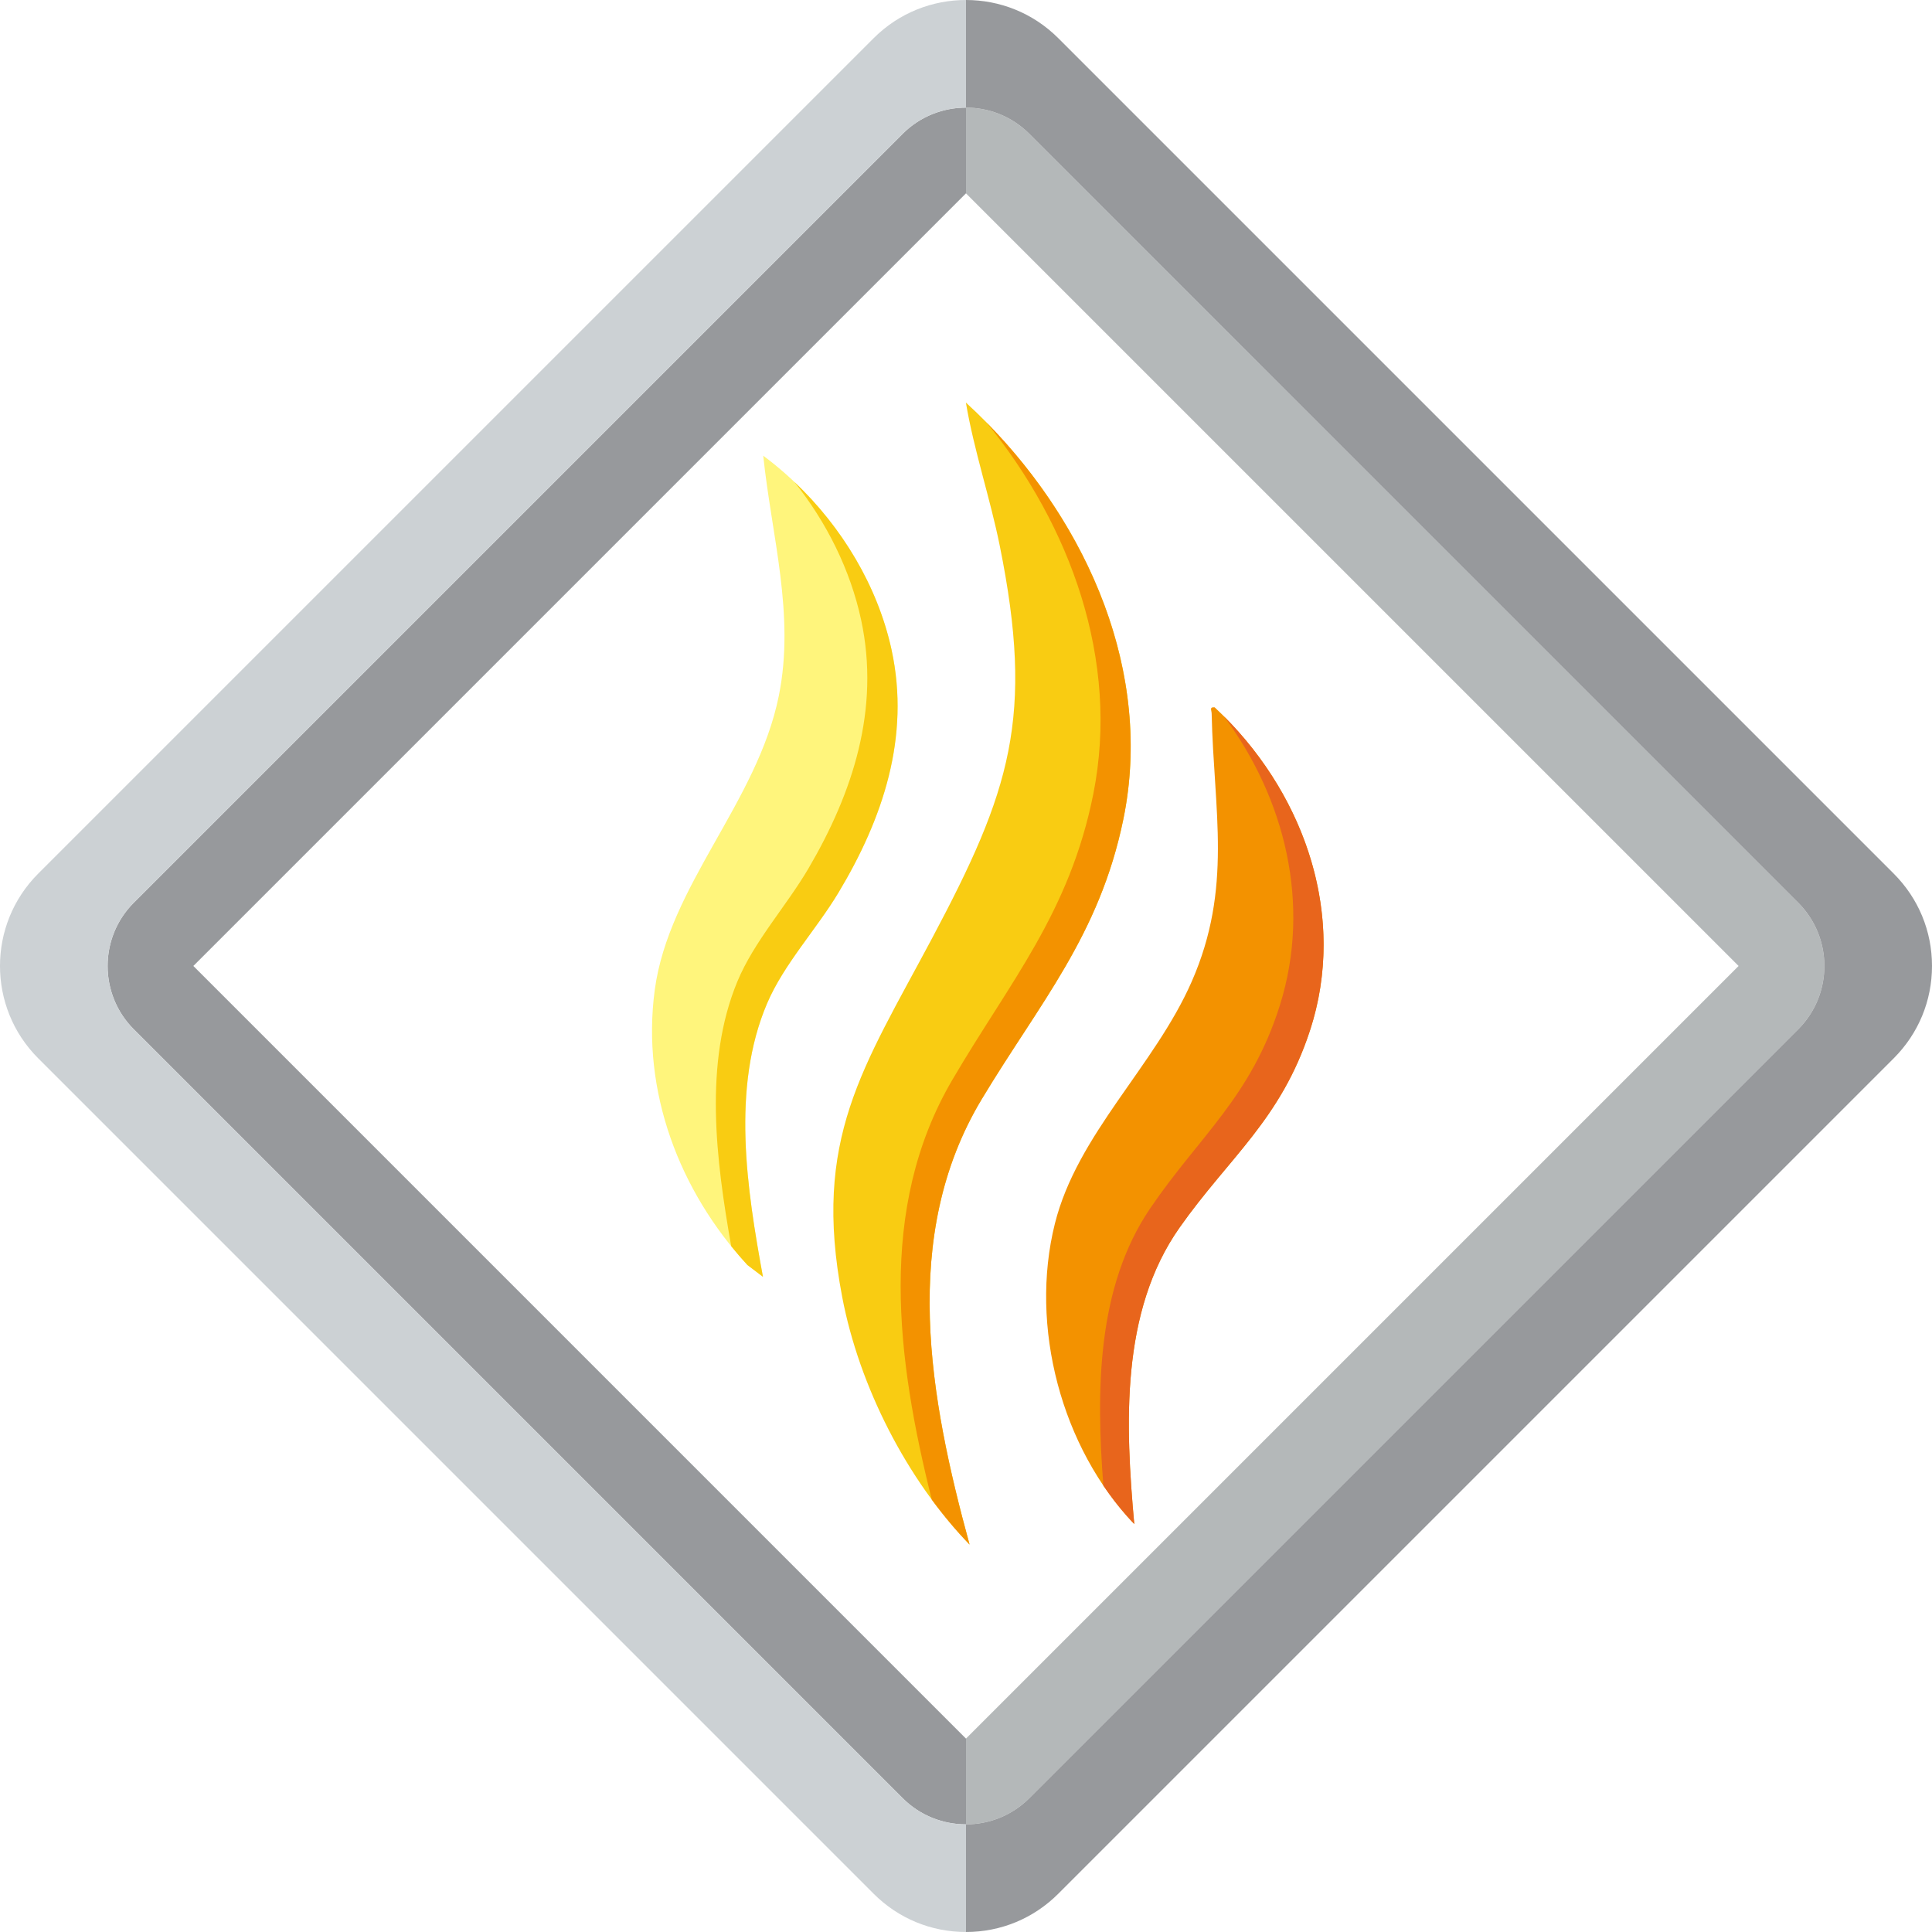
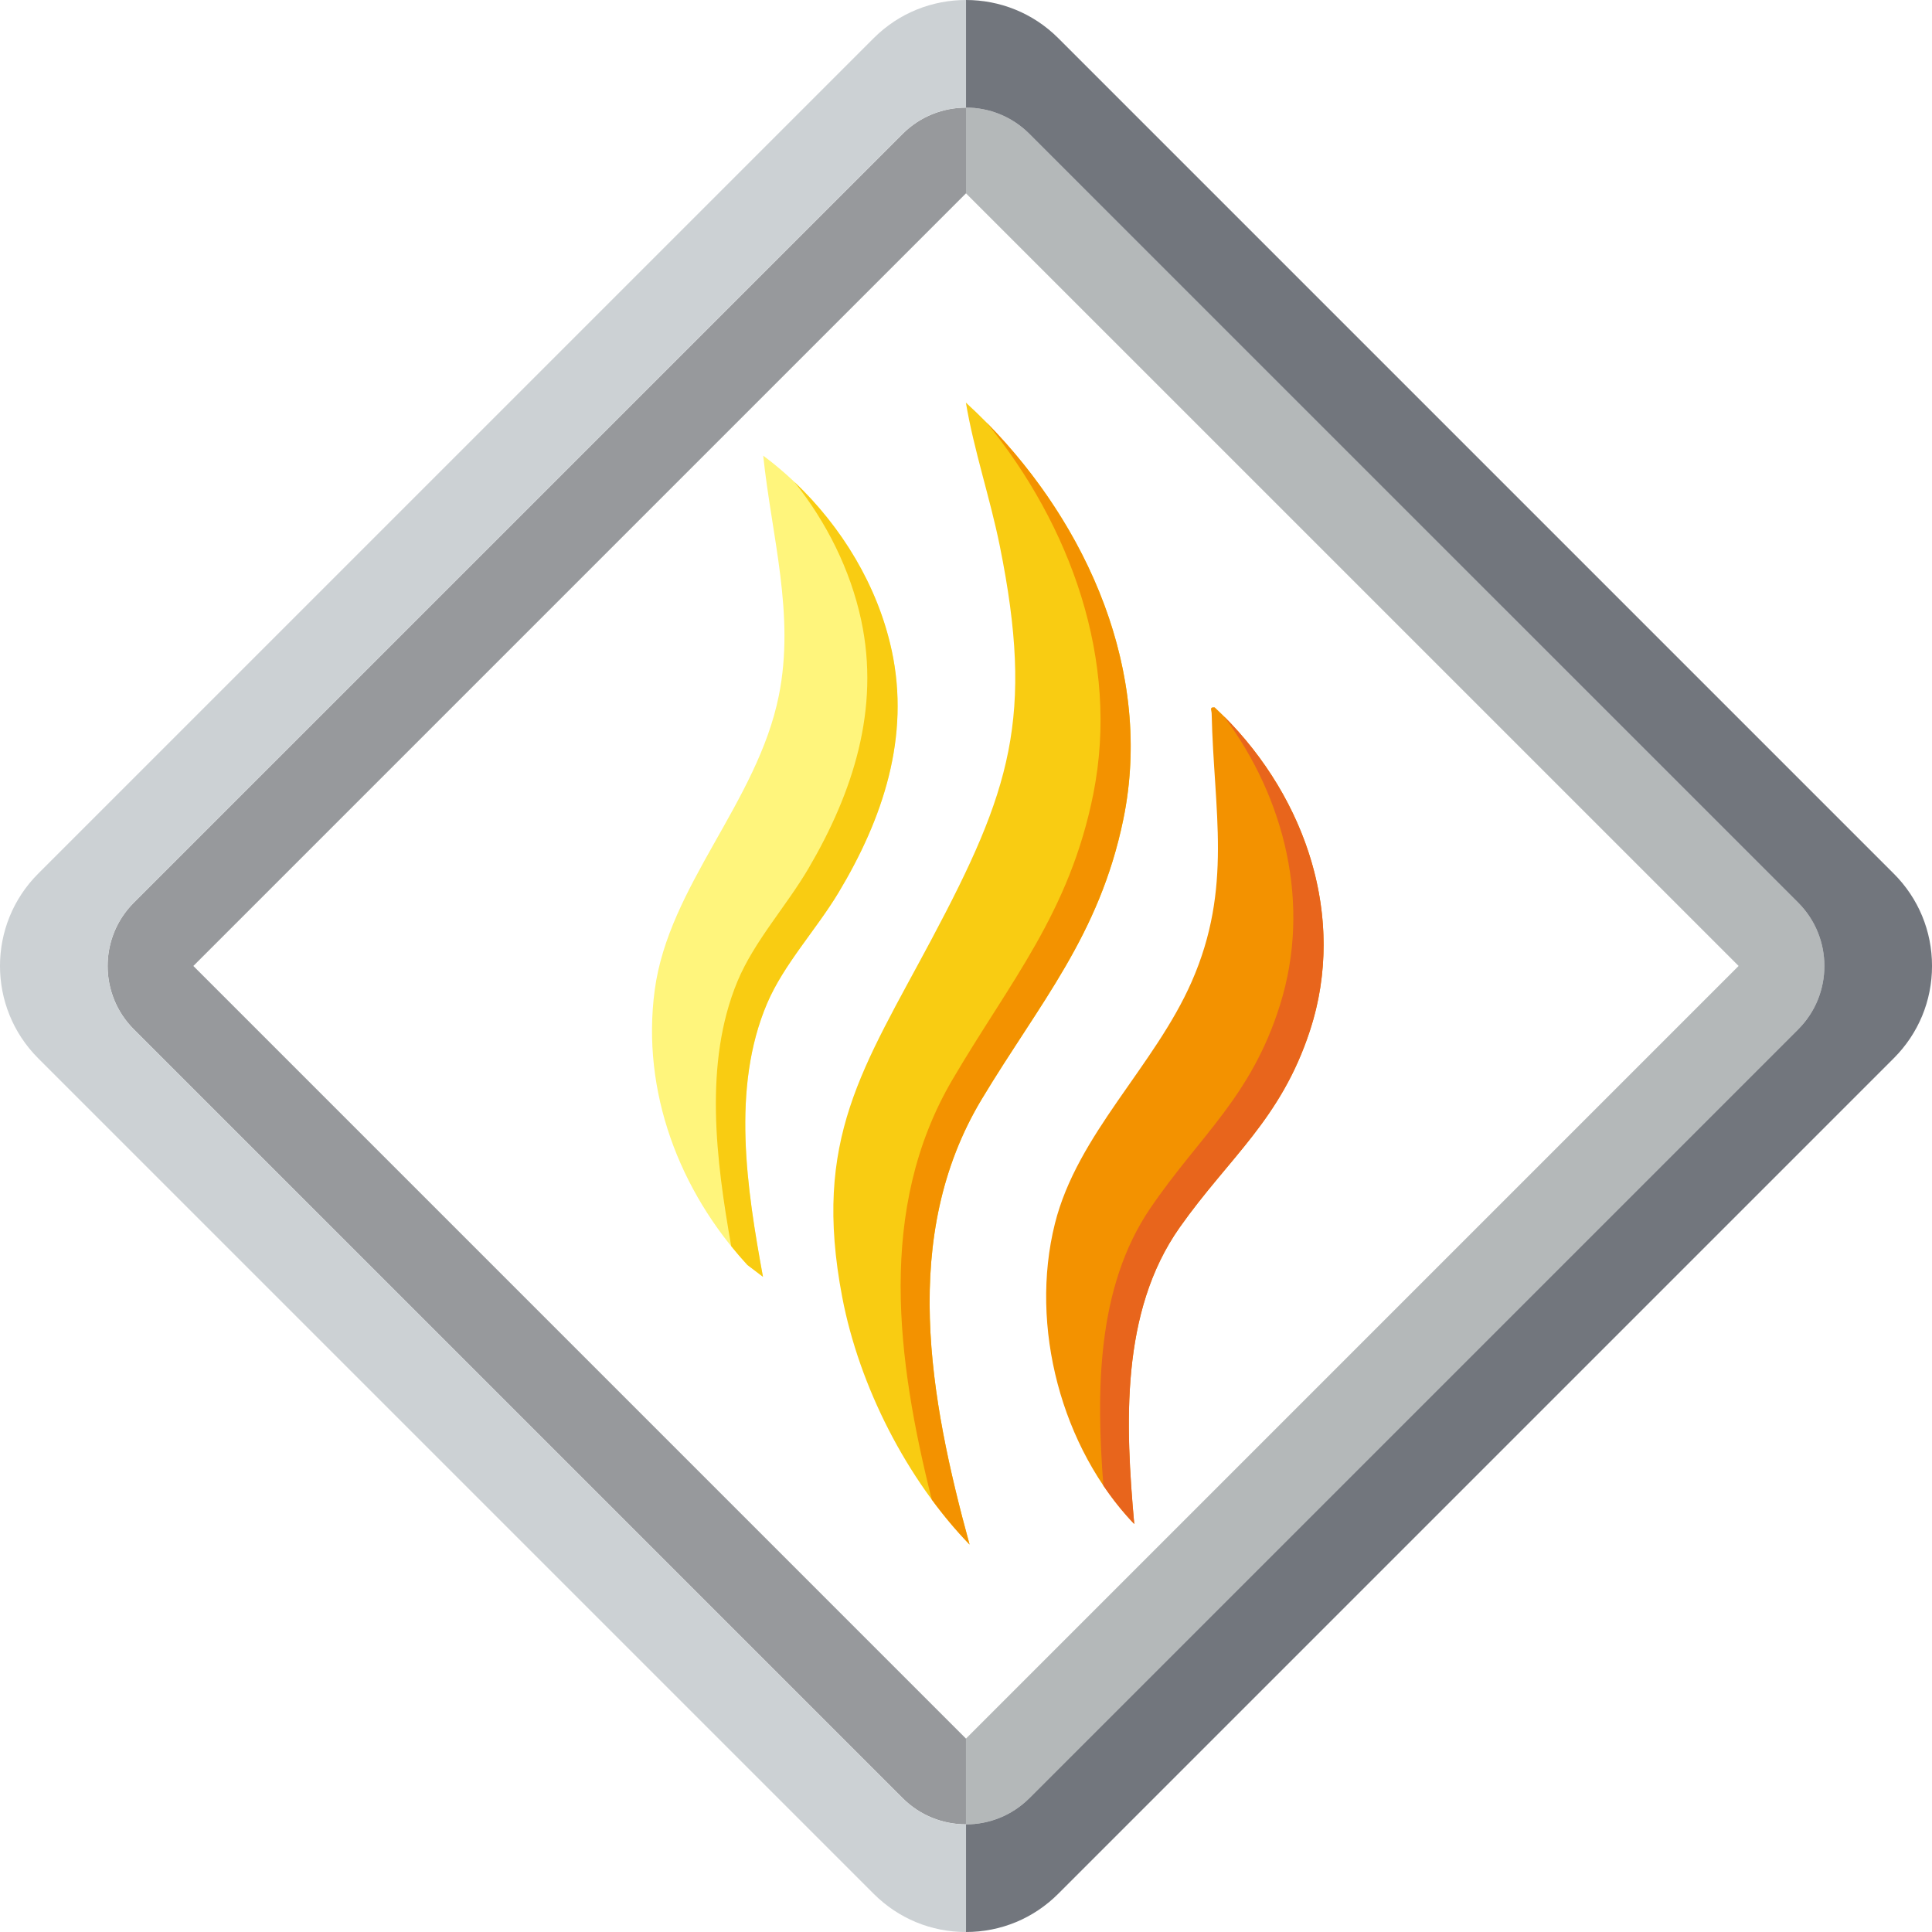
- <svg xmlns="http://www.w3.org/2000/svg" id="Ebene_2" data-name="Ebene 2" width="1000" height="1000" viewBox="0 0 1000 1000">
+ <svg xmlns="http://www.w3.org/2000/svg" id="Ebene_2" data-name="Ebene 2" width="859.33" height="859.33" viewBox="0 0 859.33 859.33">
  <g id="logo_v2">
    <g>
-       <path d="M501.84,799.45c-32.47-33.62-57.11-81.9-65.92-128.12-15.59-81.79,10.74-118.45,46.36-185.38,40.81-76.68,53.13-114.71,35.19-203.48-5.02-24.86-13.31-49.1-17.53-74.11,58.54,53.54,98.11,135.04,81.5,215.69-12.41,60.27-43.37,95.1-73.3,144.88-42.54,70.76-26.93,155.03-6.29,230.5Z" fill="#f9cc12" />
-       <path d="M510.64,218.7c43.29,53.13,69.05,123.01,55.27,192.19-12.28,61.63-43.18,97.19-73,148.06-39.03,66.56-28.73,144.94-10.62,217.25,6.11,8.31,12.65,16.11,19.55,23.26-20.64-75.47-36.25-159.74,6.29-230.5,29.93-49.78,60.9-84.62,73.3-144.88,15.57-75.63-18.25-152-70.79-205.37Z" fill="#f39200" />
-       <path d="M587.08,788.83c-37.69-39.4-54.38-102.33-41.07-155.49,11.61-46.35,51.6-81.46,70.81-125.26,21.3-48.58,11.43-88.23,10.33-138.72-.04-1.86-1.3-3.49,1.55-3.25,45.41,42.25,69.22,106.6,49.3,167.39-15.1,46.08-41.78,65.46-67.41,101.82-30.85,43.75-28.08,102.48-23.5,153.51Z" fill="#f39200" />
-       <path d="M633.51,370.76c31.46,42.24,45.4,97.22,28.96,149.55-14.96,47.61-41.58,67.56-67.1,105.08-27.81,40.88-28.01,94.55-24.28,143.52,4.8,7.12,10.15,13.81,16,19.93-4.58-51.02-7.34-109.75,23.5-153.51,25.63-36.36,52.31-55.73,67.41-101.82,19.21-58.61-2.23-120.52-44.49-162.75Z" fill="#e8651c" />
-       <path d="M394.9,660.87l-8.06-6.12c-35.2-38.2-54.96-89.91-47.95-142.29,7.24-54.07,53.14-97.22,64.24-152.37,8.46-42.01-3.75-82.66-8.08-124.22,32.48,24.19,57.77,60.65,66.44,100.56,9.77,44.99-4.53,87.39-27.5,125.62-11.5,19.13-28.32,37.09-36.95,57.36-18.63,43.75-10.42,96.19-2.13,141.47Z" fill="#fff57c" />
-       <path d="M461.49,336.43c-7.17-33.03-25.73-63.68-50.32-86.98,16.64,20.86,28.99,45.48,34.57,71.52,9.87,46.05-4.33,89.39-27.23,128.45-11.46,19.54-28.25,37.88-36.84,58.59-17.52,42.26-11.05,92.51-3.2,137.02,2.68,3.32,5.47,6.57,8.36,9.71l8.06,6.12c-8.29-45.28-16.5-97.72,2.13-141.47,8.63-20.27,25.46-38.23,36.95-57.36,22.98-38.23,37.27-80.63,27.5-125.62Z" fill="#f9cc12" />
+       <path d="M431.25,686.99c-27.9-28.89-49.08-70.38-56.65-110.09-13.4-70.28,9.23-101.79,39.84-159.3,35.07-65.89,45.66-98.57,30.24-174.85-4.32-21.36-11.44-42.19-15.07-63.68,50.31,46.01,84.31,116.04,70.04,185.35-10.66,51.79-37.27,81.72-62.99,124.5-36.56,60.8-23.14,133.23-5.4,198.08Z" fill="#f9cc12" />
+       <path d="M438.81,187.93c37.2,45.66,59.34,105.7,47.49,165.16-10.55,52.96-37.1,83.52-62.73,127.23-33.54,57.19-24.69,124.56-9.12,186.69,5.25,7.14,10.87,13.85,16.8,19.98-17.74-64.85-31.15-137.27,5.4-198.08,25.72-42.78,52.33-72.72,62.99-124.5,13.38-64.99-15.68-130.62-60.83-176.48Z" fill="#f39200" />
+       <path d="M504.5,677.87c-32.39-33.86-46.73-87.93-35.29-133.62,9.98-39.83,44.34-70,60.85-107.64,18.31-41.75,9.83-75.82,8.87-119.21-.04-1.6-1.12-3,1.33-2.79,39.03,36.31,59.49,91.6,42.36,143.85-12.98,39.6-35.9,56.25-57.93,87.49-26.51,37.6-24.13,88.07-20.2,131.91Z" fill="#f39200" />
+       <path d="M544.4,318.61c27.04,36.3,39.02,83.55,24.89,128.52-12.85,40.91-35.73,58.06-57.66,90.29-23.9,35.13-24.07,81.25-20.87,123.33,4.13,6.12,8.72,11.87,13.75,17.12-3.93-43.84-6.31-94.31,20.2-131.91,22.03-31.24,44.95-47.89,57.93-87.49,16.51-50.37-1.92-103.57-38.23-139.86Z" fill="#e8651c" />
+       <path d="M339.35,567.91l-6.93-5.26c-30.24-32.83-47.23-77.26-41.21-122.28,6.22-46.46,45.66-83.54,55.2-130.94,7.27-36.1-3.22-71.03-6.94-106.75,27.91,20.78,49.65,52.11,57.09,86.42,8.39,38.67-3.89,75.09-23.63,107.95-9.88,16.44-24.34,31.87-31.76,49.29-16.01,37.6-8.96,82.66-1.83,121.57Z" fill="#fff57c" />
+       <path d="M396.57,289.1c-6.16-28.38-22.11-54.72-43.24-74.74,14.3,17.92,24.91,39.08,29.71,61.46,8.48,39.57-3.72,76.81-23.4,110.38-9.84,16.8-24.27,32.55-31.65,50.35-15.06,36.32-9.49,79.5-2.75,117.74,2.31,2.85,4.7,5.64,7.19,8.35l6.93,5.26c-7.12-38.91-14.18-83.97,1.83-121.57,7.42-17.42,21.88-32.85,31.76-49.29,19.74-32.86,32.03-69.28,23.63-107.95Z" fill="#f9cc12" />
    </g>
-     <path d="M930.76,467.24L532.74,69.23c-9.03-9.02-20.88-13.53-32.74-13.53v44.4l399.89,399.88-399.89,399.89v44.42c11.86,0,23.71-4.51,32.76-13.53l398.03-398.03c18.02-18.06,18.01-47.43-.03-65.49Z" fill="#b4b8b9" />
-     <path d="M980.21,452.21L547.75,19.75c-13.17-13.17-30.45-19.75-47.75-19.75v55.7c11.86,0,23.71,4.51,32.74,13.53l398.02,398.01c18.04,18.06,18.05,47.43.03,65.49l-398.03,398.03c-9.05,9.02-20.9,13.53-32.76,13.53v55.71c18.04-.01,34.99-7.03,47.75-19.79l432.46-432.46c12.76-12.76,19.79-29.72,19.79-47.77s-7.03-35.01-19.79-47.77Z" fill="#97999c" />
-     <path d="M500,100.1v-44.4c-11.86,0-23.73,4.51-32.76,13.54L69.24,467.24c-18.05,18.06-18.06,47.44,0,65.52l398.02,398.01c9.02,9.02,20.87,13.52,32.73,13.52h.01v-44.42l-.02.02L100.08,499.98,499.98,100.08l.02.02Z" fill="#97999c" />
-     <path d="M467.24,69.24c9.03-9.03,20.9-13.54,32.76-13.54V0c-17.31,0-34.61,6.58-47.79,19.76L19.75,452.21c-26.33,26.34-26.34,69.2,0,95.54l432.46,432.46c12.76,12.76,29.73,19.79,47.77,19.79h.02v-55.71h-.01c-11.86,0-23.71-4.5-32.73-13.52L69.24,532.76c-18.06-18.08-18.05-47.46,0-65.52L467.24,69.24Z" fill="#ccd1d4" />
+     <path d="M799.83,401.51L457.8,59.49c-7.76-7.75-17.94-11.63-28.13-11.63v38.15l343.64,343.63-343.64,343.64v38.17c10.19,0,20.37-3.88,28.15-11.63l342.04-342.04c15.49-15.52,15.48-40.76-.03-56.28Z" fill="#b4b8b9" />
+     <path d="M842.33,388.6L470.7,16.97c-11.32-11.32-26.17-16.97-41.03-16.97v47.86c10.19,0,20.37,3.88,28.13,11.63l342.03,342.02c15.5,15.52,15.51,40.76.03,56.28l-342.04,342.04c-7.78,7.75-17.96,11.63-28.15,11.63v47.87c15.5,0,30.07-6.04,41.03-17.01l371.63-371.63c10.97-10.97,17.01-25.54,17.01-41.05s-6.04-30.09-17.01-41.05Z" fill="#72767d" />
+     <path d="M429.67,86.02v-38.15c-10.19,0-20.39,3.88-28.15,11.64L59.5,401.51c-15.51,15.52-15.52,40.77,0,56.3l342.03,342.02c7.75,7.75,17.93,11.62,28.13,11.62h0v-38.17l-.02.02L86,429.65,429.65,86l.02.02Z" fill="#97999c" />
+     <path d="M401.52,59.5c7.76-7.76,17.96-11.64,28.15-11.64V0c-14.88,0-29.74,5.65-41.07,16.98L16.97,388.6c-22.63,22.63-22.63,59.47,0,82.1l371.63,371.63c10.97,10.97,25.55,17.01,41.05,17.01h.02v-47.87h0c-10.19,0-20.37-3.87-28.13-11.62L59.5,457.82c-15.52-15.54-15.51-40.78,0-56.3L401.52,59.5Z" fill="#ccd1d4" />
  </g>
</svg>
